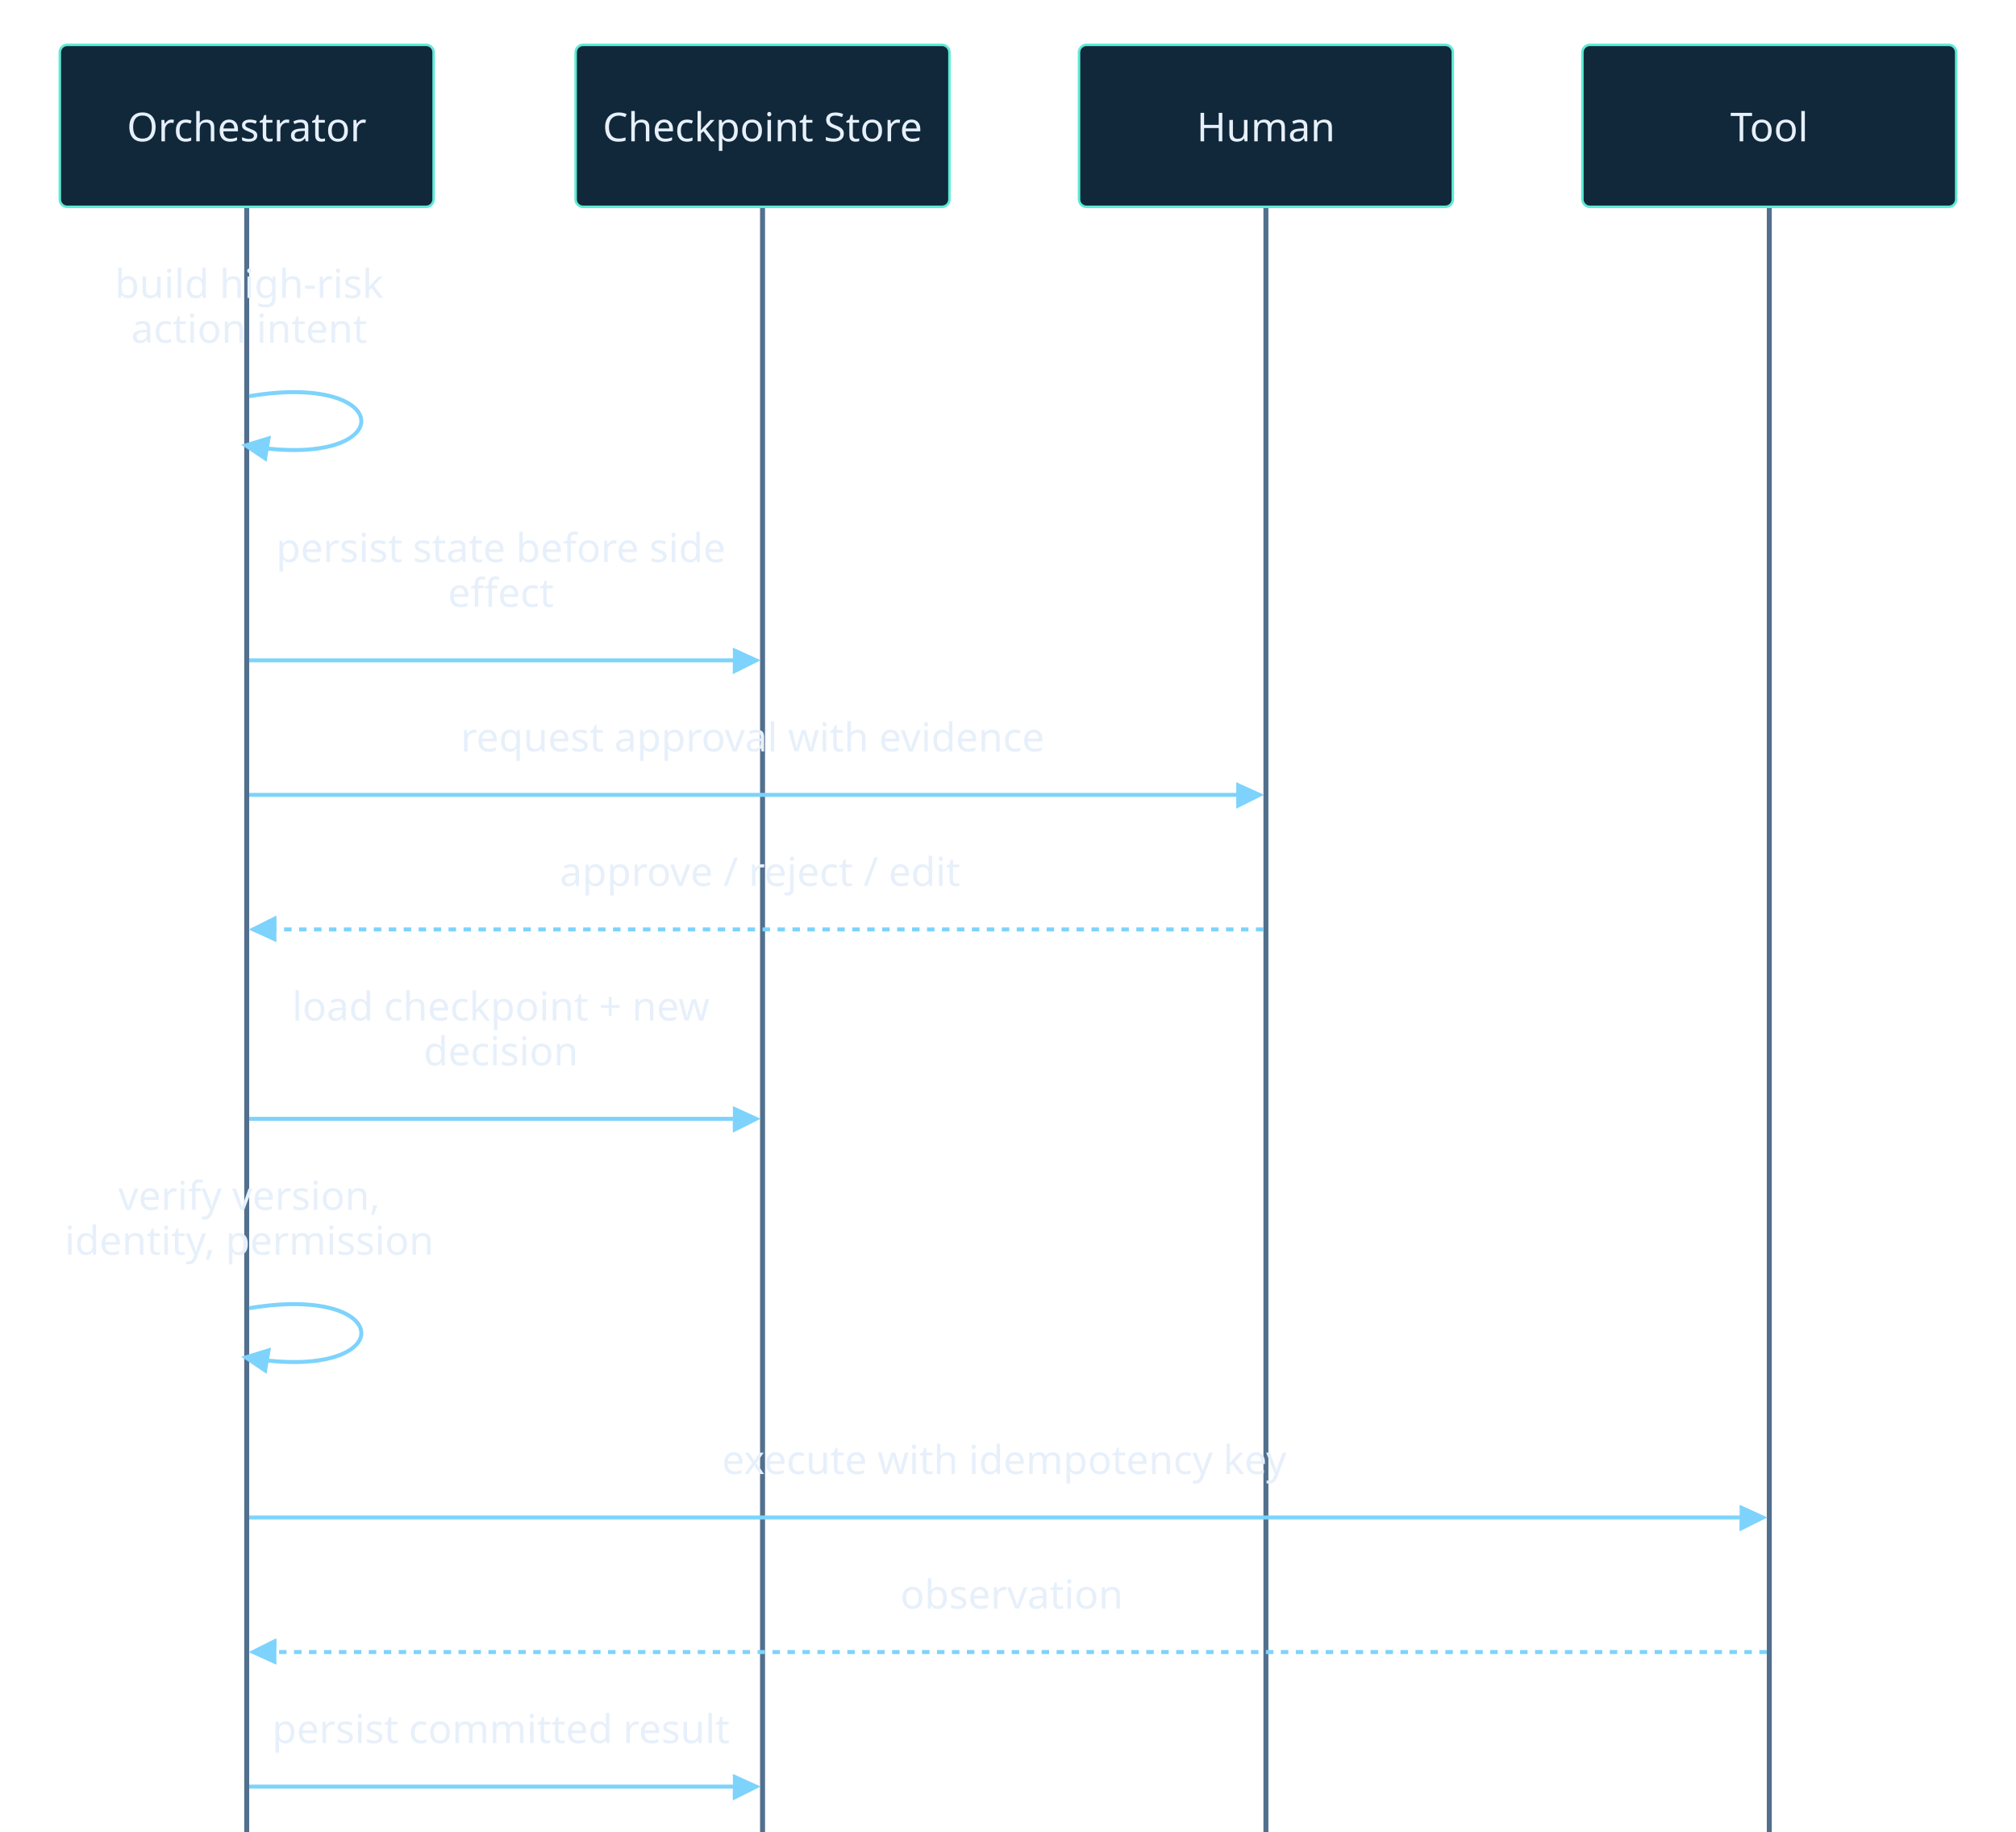
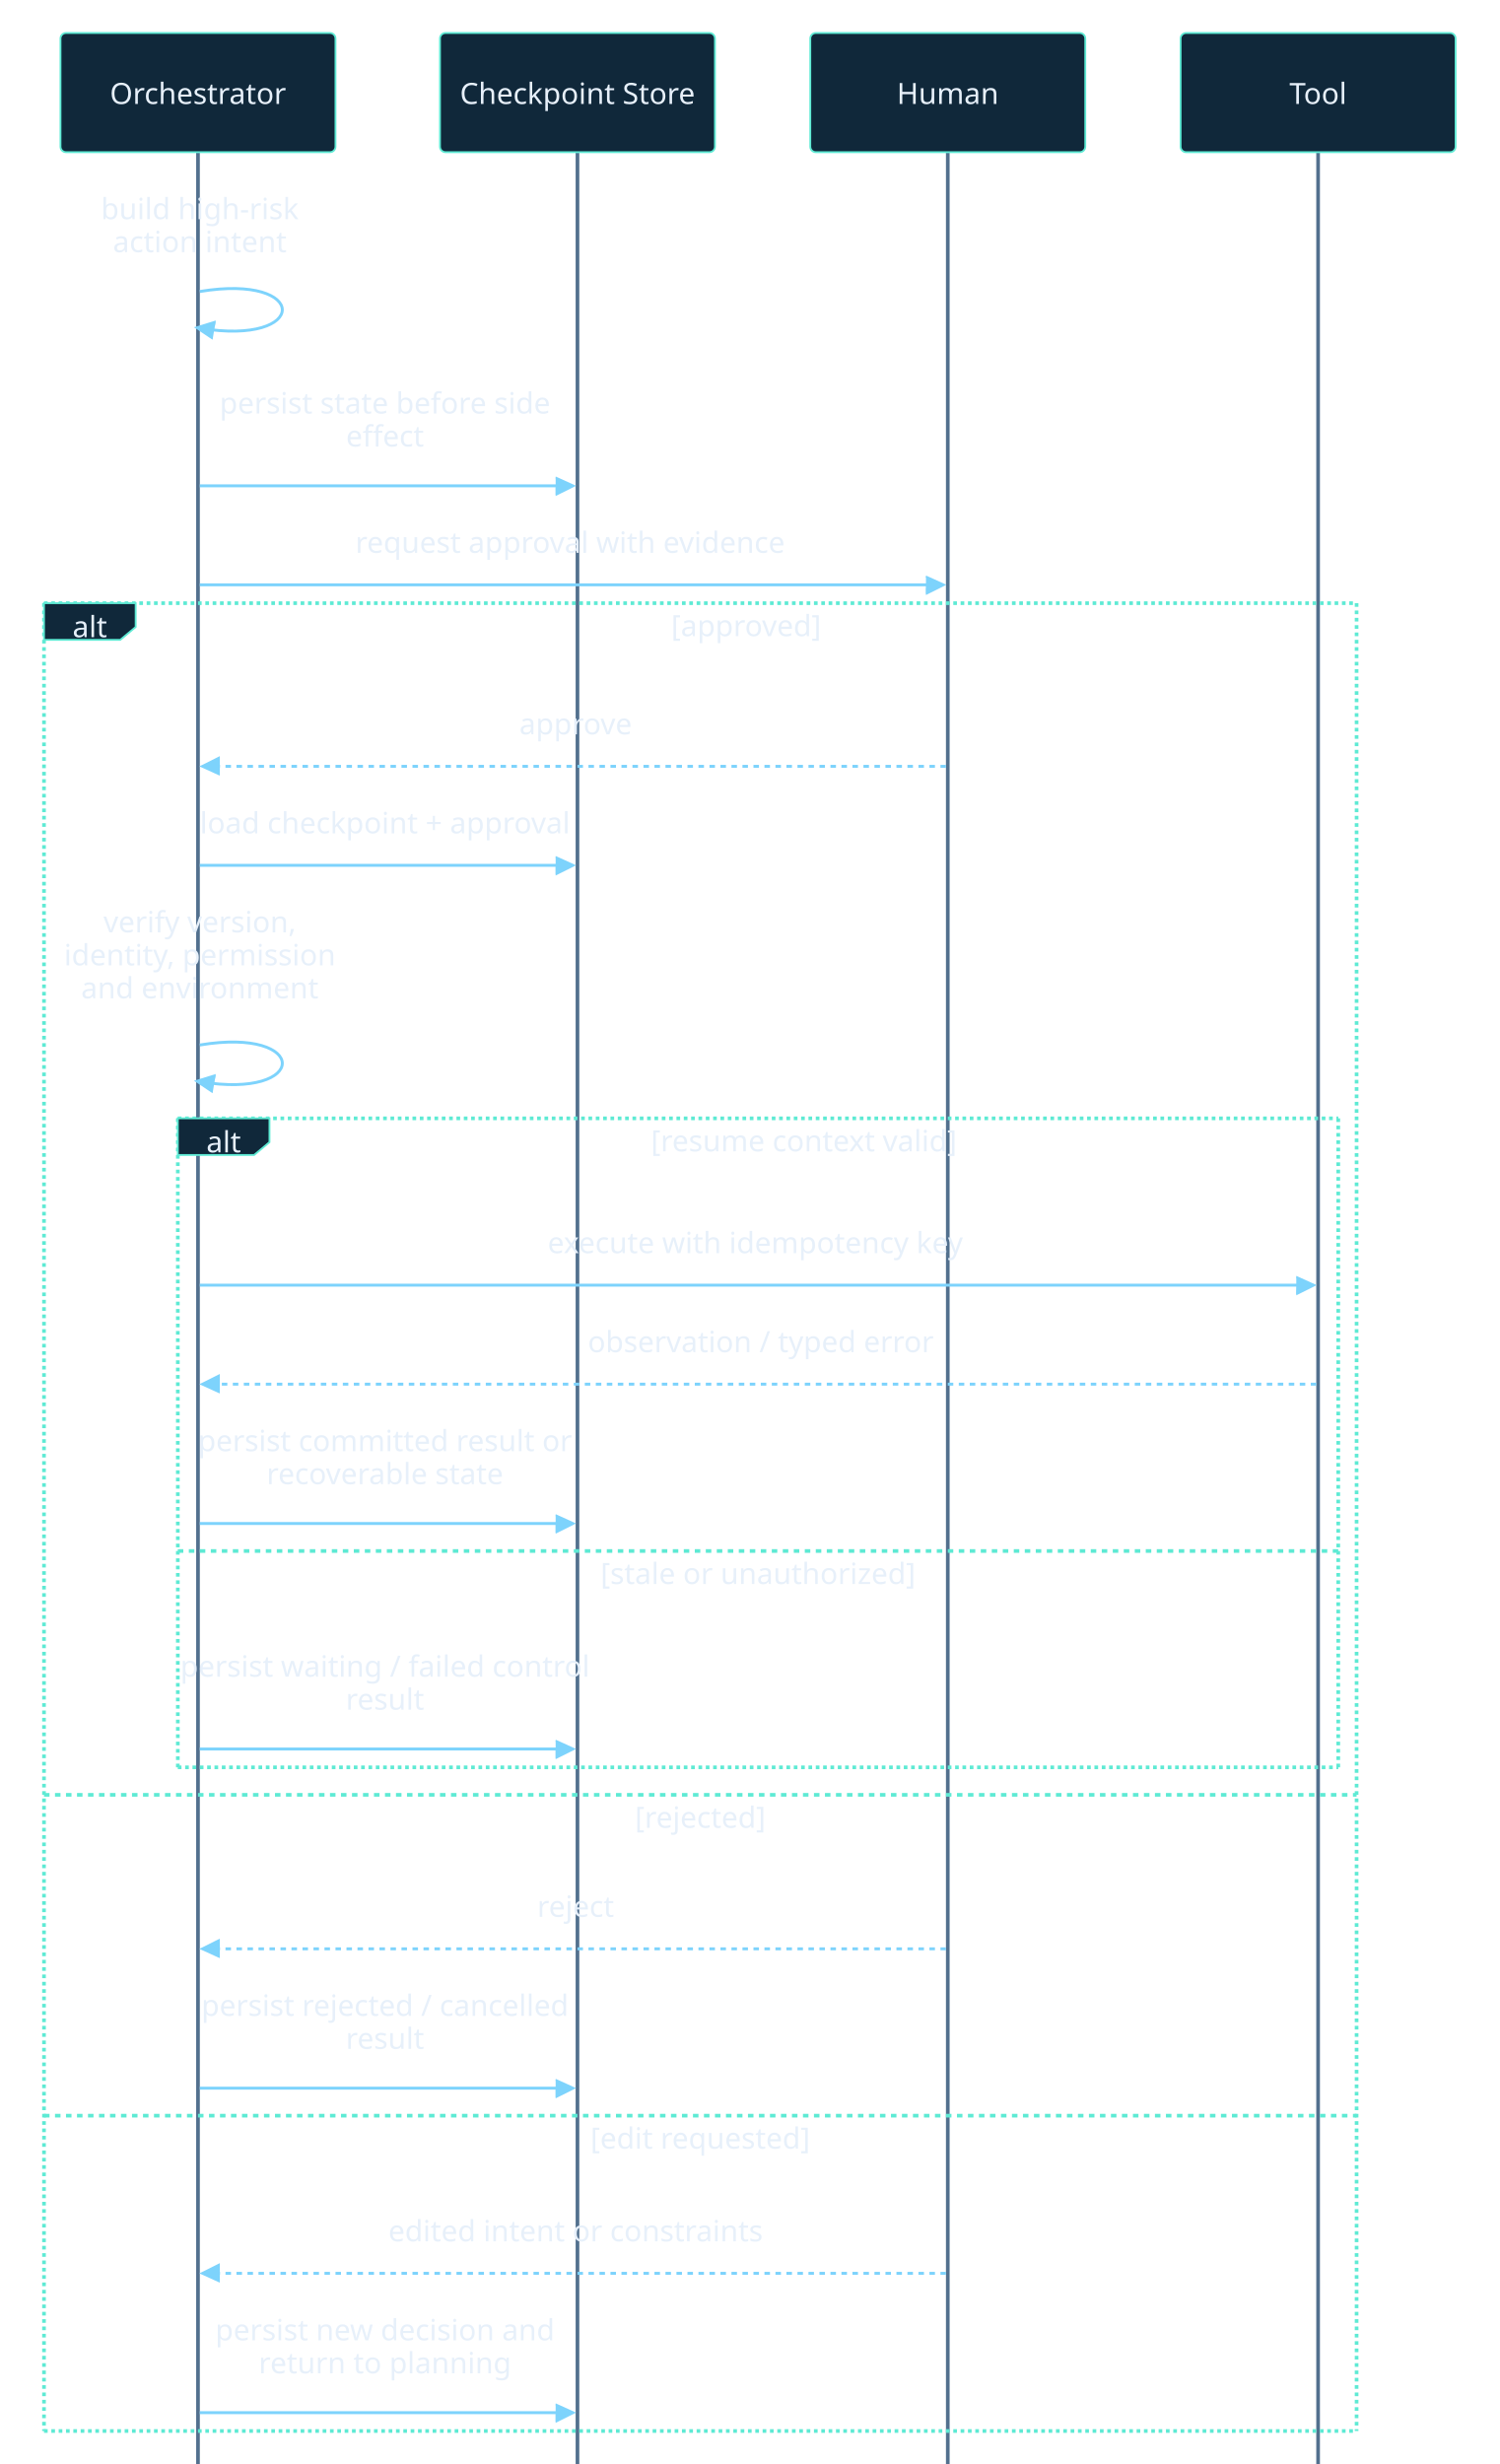
- <svg xmlns="http://www.w3.org/2000/svg" id="my-svg" width="809" height="735" viewBox="-24 -18 809 735" role="graphics-document document" aria-roledescription="sequence" style="background-color: transparent;">
+ <svg xmlns="http://www.w3.org/2000/svg" id="my-svg" width="818" height="1344" viewBox="-33 -18 818 1344" role="graphics-document document" aria-roledescription="sequence" style="background-color: transparent;">
  <g>
    <line id="actor3" x1="686" y1="65" x2="686" y2="2000" class="actor-line 200" stroke-width="0.5px" stroke="#999" name="T" data-et="life-line" data-id="T" />
    <g id="root-3" data-et="participant" data-type="participant" data-id="T">
      <rect x="611" y="0" fill="#eaeaea" stroke="#666" width="150" height="65" name="T" rx="3" ry="3" class="actor actor-top" />
      <text x="686" y="32.5" dominant-baseline="central" alignment-baseline="central" class="actor actor-box" style="text-anchor: middle; font-size: 16px; font-weight: 400; font-family: &quot;IBM Plex Sans&quot;, system-ui, sans-serif;">
        <tspan x="686" dy="0">Tool</tspan>
      </text>
    </g>
  </g>
  <g>
    <line id="actor2" x1="484" y1="65" x2="484" y2="2000" class="actor-line 200" stroke-width="0.5px" stroke="#999" name="H" data-et="life-line" data-id="H" />
    <g id="root-2" data-et="participant" data-type="participant" data-id="H">
      <rect x="409" y="0" fill="#eaeaea" stroke="#666" width="150" height="65" name="H" rx="3" ry="3" class="actor actor-top" />
      <text x="484" y="32.5" dominant-baseline="central" alignment-baseline="central" class="actor actor-box" style="text-anchor: middle; font-size: 16px; font-weight: 400; font-family: &quot;IBM Plex Sans&quot;, system-ui, sans-serif;">
        <tspan x="484" dy="0">Human</tspan>
      </text>
    </g>
  </g>
  <g>
    <line id="actor1" x1="282" y1="65" x2="282" y2="2000" class="actor-line 200" stroke-width="0.5px" stroke="#999" name="C" data-et="life-line" data-id="C" />
    <g id="root-1" data-et="participant" data-type="participant" data-id="C">
      <rect x="207" y="0" fill="#eaeaea" stroke="#666" width="150" height="65" name="C" rx="3" ry="3" class="actor actor-top" />
      <text x="282" y="32.5" dominant-baseline="central" alignment-baseline="central" class="actor actor-box" style="text-anchor: middle; font-size: 16px; font-weight: 400; font-family: &quot;IBM Plex Sans&quot;, system-ui, sans-serif;">
        <tspan x="282" dy="0">Checkpoint Store</tspan>
      </text>
    </g>
  </g>
  <g>
    <line id="actor0" x1="75" y1="65" x2="75" y2="2000" class="actor-line 200" stroke-width="0.5px" stroke="#999" name="O" data-et="life-line" data-id="O" />
    <g id="root-0" data-et="participant" data-type="participant" data-id="O">
      <rect x="0" y="0" fill="#eaeaea" stroke="#666" width="150" height="65" name="O" rx="3" ry="3" class="actor actor-top" />
      <text x="75" y="32.5" dominant-baseline="central" alignment-baseline="central" class="actor actor-box" style="text-anchor: middle; font-size: 16px; font-weight: 400; font-family: &quot;IBM Plex Sans&quot;, system-ui, sans-serif;">
        <tspan x="75" dy="0">Orchestrator</tspan>
      </text>
    </g>
  </g>
  <style>#my-svg{font-family:IBM Plex Sans,system-ui,sans-serif;font-size:16px;fill:#e7f0fa;}@keyframes edge-animation-frame{from{stroke-dashoffset:0;}}@keyframes dash{to{stroke-dashoffset:0;}}#my-svg .edge-animation-slow{stroke-dasharray:9,5!important;stroke-dashoffset:900;animation:dash 50s linear infinite;stroke-linecap:round;}#my-svg .edge-animation-fast{stroke-dasharray:9,5!important;stroke-dashoffset:900;animation:dash 20s linear infinite;stroke-linecap:round;}#my-svg .error-icon{fill:#0d2031;}#my-svg .error-text{fill:#e7f0fa;stroke:#e7f0fa;}#my-svg .edge-thickness-normal{stroke-width:1px;}#my-svg .edge-thickness-thick{stroke-width:3.5px;}#my-svg .edge-pattern-solid{stroke-dasharray:0;}#my-svg .edge-thickness-invisible{stroke-width:0;fill:none;}#my-svg .edge-pattern-dashed{stroke-dasharray:3;}#my-svg .edge-pattern-dotted{stroke-dasharray:2;}#my-svg .marker{fill:#7dd3fc;stroke:#7dd3fc;}#my-svg .marker.cross{stroke:#7dd3fc;}#my-svg svg{font-family:IBM Plex Sans,system-ui,sans-serif;font-size:16px;}#my-svg p{margin:0;}#my-svg .actor{stroke:#5eead4;fill:#10283a;stroke-width:1;}#my-svg rect.actor.outer-path[data-look="neo"]{filter:drop-shadow( 1px 2px 2px rgba(185,185,185,1));}#my-svg rect.note[data-look="neo"]{stroke:#fbbf24;fill:#3a3218;filter:drop-shadow( 1px 2px 2px rgba(185,185,185,1));}#my-svg text.actor&gt;tspan{fill:#e7f0fa;stroke:none;}#my-svg .actor-line{stroke:#52708e;}#my-svg .innerArc{stroke-width:1.5;stroke-dasharray:none;}#my-svg .messageLine0{stroke-width:1.5;stroke-dasharray:none;stroke:#7dd3fc;}#my-svg .messageLine1{stroke-width:1.5;stroke-dasharray:2,2;stroke:#7dd3fc;}#my-svg [id$="-arrowhead"] path{fill:#7dd3fc;stroke:#7dd3fc;}#my-svg .sequenceNumber{fill:#822c03;}#my-svg [id$="-sequencenumber"]{fill:#7dd3fc;}#my-svg [id$="-crosshead"] path{fill:#7dd3fc;stroke:#7dd3fc;}#my-svg .messageText{fill:#e7f0fa;stroke:none;}#my-svg .labelBox{stroke:#5eead4;fill:#10283a;filter:none;}#my-svg .labelText,#my-svg .labelText&gt;tspan{fill:#e7f0fa;stroke:none;}#my-svg .loopText,#my-svg .loopText&gt;tspan{fill:#e7f0fa;stroke:none;}#my-svg .sectionTitle,#my-svg .sectionTitle&gt;tspan{fill:#e7f0fa;stroke:none;}#my-svg .loopLine{stroke-width:2px;stroke-dasharray:2,2;stroke:#5eead4;fill:#5eead4;}#my-svg .note{stroke:#fbbf24;fill:#3a3218;}#my-svg .noteText,#my-svg .noteText&gt;tspan{fill:#fff4ce;stroke:none;font-weight:normal;}#my-svg .activation0{fill:#142f45;stroke:hsl(206.939, 55.056%, 7.451%);}#my-svg .activation1{fill:#142f45;stroke:hsl(206.939, 55.056%, 7.451%);}#my-svg .activation2{fill:#142f45;stroke:hsl(206.939, 55.056%, 7.451%);}#my-svg .actorPopupMenu{position:absolute;}#my-svg .actorPopupMenuPanel{position:absolute;fill:#10283a;box-shadow:0px 8px 16px 0px rgba(0,0,0,0.2);filter:drop-shadow(3px 5px 2px rgb(0 0 0 / 0.4));}#my-svg .actor-man circle,#my-svg line{fill:#10283a;stroke-width:2px;}#my-svg g rect.rect{filter:drop-shadow( 1px 2px 2px rgba(185,185,185,1));stroke:#5eead4;}#my-svg .node .neo-node{stroke:#5eead4;}#my-svg [data-look="neo"].node rect,#my-svg [data-look="neo"].cluster rect,#my-svg [data-look="neo"].node polygon{stroke:url(#my-svg-gradient);filter:drop-shadow( 1px 2px 2px rgba(185,185,185,1));}#my-svg [data-look="neo"].swimlane.cluster rect{filter:none;}#my-svg [data-look="neo"].node path{stroke:url(#my-svg-gradient);stroke-width:1px;}#my-svg [data-look="neo"].node .outer-path{filter:drop-shadow( 1px 2px 2px rgba(185,185,185,1));}#my-svg [data-look="neo"].node .neo-line path{stroke:#5eead4;filter:none;}#my-svg [data-look="neo"].node circle{stroke:url(#my-svg-gradient);filter:drop-shadow( 1px 2px 2px rgba(185,185,185,1));}#my-svg [data-look="neo"].node circle .state-start{fill:#000000;}#my-svg [data-look="neo"].icon-shape .icon{fill:url(#my-svg-gradient);filter:drop-shadow( 1px 2px 2px rgba(185,185,185,1));}#my-svg [data-look="neo"].icon-shape .icon-neo path{stroke:url(#my-svg-gradient);filter:drop-shadow( 1px 2px 2px rgba(185,185,185,1));}#my-svg :root{--mermaid-font-family:IBM Plex Sans,system-ui,sans-serif;}</style>
  <g />
  <defs>
    <symbol id="my-svg-computer" width="24" height="24">
      <path transform="scale(.5)" d="M2 2v13h20v-13h-20zm18 11h-16v-9h16v9zm-10.228 6l.466-1h3.524l.467 1h-4.457zm14.228 3h-24l2-6h2.104l-1.33 4h18.45l-1.297-4h2.073l2 6zm-5-10h-14v-7h14v7z" />
    </symbol>
  </defs>
  <defs>
    <symbol id="my-svg-database" fill-rule="evenodd" clip-rule="evenodd">
      <path transform="scale(.5)" d="M12.258.001l.256.004.255.005.253.008.251.01.249.012.247.015.246.016.242.019.241.02.239.023.236.024.233.027.231.028.229.031.225.032.223.034.22.036.217.038.214.04.211.041.208.043.205.045.201.046.198.048.194.05.191.051.187.053.183.054.18.056.175.057.172.059.168.06.163.061.16.063.155.064.15.066.074.033.073.033.071.034.07.034.069.035.068.035.067.035.066.035.064.036.064.036.062.036.06.036.06.037.058.037.058.037.055.038.055.038.053.038.052.038.051.039.05.039.048.039.047.039.045.04.044.04.043.04.041.04.04.041.039.041.037.041.036.041.034.041.033.042.032.042.03.042.029.042.027.042.026.043.024.043.023.043.021.043.02.043.018.044.017.043.015.044.013.044.012.044.011.045.009.044.007.045.006.045.004.045.002.045.001.045v17l-.001.045-.002.045-.004.045-.006.045-.007.045-.009.044-.011.045-.012.044-.013.044-.015.044-.017.043-.018.044-.02.043-.021.043-.023.043-.024.043-.026.043-.027.042-.029.042-.03.042-.032.042-.033.042-.034.041-.036.041-.037.041-.039.041-.04.041-.041.04-.043.04-.044.04-.045.04-.047.039-.048.039-.05.039-.051.039-.052.038-.053.038-.055.038-.055.038-.058.037-.058.037-.06.037-.06.036-.062.036-.064.036-.064.036-.066.035-.067.035-.068.035-.069.035-.07.034-.071.034-.073.033-.074.033-.15.066-.155.064-.16.063-.163.061-.168.06-.172.059-.175.057-.18.056-.183.054-.187.053-.191.051-.194.05-.198.048-.201.046-.205.045-.208.043-.211.041-.214.04-.217.038-.22.036-.223.034-.225.032-.229.031-.231.028-.233.027-.236.024-.239.023-.241.02-.242.019-.246.016-.247.015-.249.012-.251.01-.253.008-.255.005-.256.004-.258.001-.258-.001-.256-.004-.255-.005-.253-.008-.251-.01-.249-.012-.247-.015-.245-.016-.243-.019-.241-.02-.238-.023-.236-.024-.234-.027-.231-.028-.228-.031-.226-.032-.223-.034-.22-.036-.217-.038-.214-.04-.211-.041-.208-.043-.204-.045-.201-.046-.198-.048-.195-.05-.19-.051-.187-.053-.184-.054-.179-.056-.176-.057-.172-.059-.167-.06-.164-.061-.159-.063-.155-.064-.151-.066-.074-.033-.072-.033-.072-.034-.07-.034-.069-.035-.068-.035-.067-.035-.066-.035-.064-.036-.063-.036-.062-.036-.061-.036-.06-.037-.058-.037-.057-.037-.056-.038-.055-.038-.053-.038-.052-.038-.051-.039-.049-.039-.049-.039-.046-.039-.046-.04-.044-.04-.043-.04-.041-.04-.04-.041-.039-.041-.037-.041-.036-.041-.034-.041-.033-.042-.032-.042-.03-.042-.029-.042-.027-.042-.026-.043-.024-.043-.023-.043-.021-.043-.02-.043-.018-.044-.017-.043-.015-.044-.013-.044-.012-.044-.011-.045-.009-.044-.007-.045-.006-.045-.004-.045-.002-.045-.001-.045v-17l.001-.045.002-.045.004-.045.006-.045.007-.045.009-.044.011-.045.012-.044.013-.044.015-.044.017-.043.018-.044.02-.043.021-.043.023-.043.024-.043.026-.043.027-.042.029-.042.03-.042.032-.042.033-.042.034-.041.036-.041.037-.041.039-.041.04-.041.041-.04.043-.04.044-.04.046-.04.046-.039.049-.039.049-.039.051-.039.052-.038.053-.038.055-.038.056-.038.057-.037.058-.037.06-.037.061-.036.062-.036.063-.036.064-.036.066-.035.067-.035.068-.035.069-.035.07-.034.072-.034.072-.033.074-.033.151-.066.155-.064.159-.063.164-.061.167-.06.172-.059.176-.057.179-.056.184-.054.187-.053.19-.051.195-.05.198-.048.201-.046.204-.045.208-.043.211-.041.214-.04.217-.038.22-.036.223-.034.226-.032.228-.031.231-.028.234-.027.236-.024.238-.023.241-.02.243-.019.245-.016.247-.015.249-.012.251-.01.253-.008.255-.005.256-.004.258-.001.258.001zm-9.258 20.499v.01l.001.021.003.021.004.022.005.021.006.022.007.022.009.023.01.022.011.023.012.023.013.023.015.023.016.024.017.023.018.024.019.024.021.024.022.025.023.024.024.025.052.049.056.05.061.051.066.051.07.051.075.051.079.052.084.052.088.052.092.052.097.052.102.051.105.052.11.052.114.051.119.051.123.051.127.05.131.05.135.05.139.048.144.049.147.047.152.047.155.047.16.045.163.045.167.043.171.043.176.041.178.041.183.039.187.039.19.037.194.035.197.035.202.033.204.031.209.03.212.029.216.027.219.025.222.024.226.021.23.02.233.018.236.016.24.015.243.012.246.01.249.008.253.005.256.004.259.001.26-.001.257-.004.254-.005.25-.008.247-.011.244-.012.241-.014.237-.016.233-.018.231-.021.226-.021.224-.024.22-.026.216-.027.212-.028.21-.031.205-.031.202-.034.198-.034.194-.036.191-.037.187-.039.183-.04.179-.04.175-.042.172-.043.168-.044.163-.045.16-.046.155-.046.152-.047.148-.048.143-.049.139-.049.136-.05.131-.05.126-.05.123-.051.118-.052.114-.051.11-.052.106-.052.101-.052.096-.052.092-.052.088-.053.083-.051.079-.052.074-.052.07-.051.065-.051.06-.051.056-.05.051-.05.023-.024.023-.025.021-.024.02-.024.019-.024.018-.024.017-.024.015-.023.014-.024.013-.023.012-.023.01-.023.01-.022.008-.022.006-.022.006-.022.004-.022.004-.021.001-.021.001-.021v-4.127l-.077.055-.08.053-.083.054-.085.053-.087.052-.09.052-.093.051-.095.05-.097.05-.1.049-.102.049-.105.048-.106.047-.109.047-.111.046-.114.045-.115.045-.118.044-.12.043-.122.042-.124.042-.126.041-.128.04-.13.04-.132.038-.134.038-.135.037-.138.037-.139.035-.142.035-.143.034-.144.033-.147.032-.148.031-.15.03-.151.03-.153.029-.154.027-.156.027-.158.026-.159.025-.161.024-.162.023-.163.022-.165.021-.166.02-.167.019-.169.018-.169.017-.171.016-.173.015-.173.014-.175.013-.175.012-.177.011-.178.01-.179.008-.179.008-.181.006-.182.005-.182.004-.184.003-.184.002h-.37l-.184-.002-.184-.003-.182-.004-.182-.005-.181-.006-.179-.008-.179-.008-.178-.01-.176-.011-.176-.012-.175-.013-.173-.014-.172-.015-.171-.016-.17-.017-.169-.018-.167-.019-.166-.02-.165-.021-.163-.022-.162-.023-.161-.024-.159-.025-.157-.026-.156-.027-.155-.027-.153-.029-.151-.03-.15-.03-.148-.031-.146-.032-.145-.033-.143-.034-.141-.035-.14-.035-.137-.037-.136-.037-.134-.038-.132-.038-.13-.04-.128-.04-.126-.041-.124-.042-.122-.042-.12-.044-.117-.043-.116-.045-.113-.045-.112-.046-.109-.047-.106-.047-.105-.048-.102-.049-.1-.049-.097-.05-.095-.05-.093-.052-.09-.051-.087-.052-.085-.053-.083-.054-.08-.054-.077-.054v4.127zm0-5.654v.011l.001.021.003.021.004.021.005.022.006.022.007.022.009.022.01.022.011.023.012.023.013.023.015.024.016.023.017.024.018.024.019.024.021.024.022.024.023.025.024.024.052.05.056.05.061.05.066.051.07.051.075.052.079.051.084.052.088.052.092.052.097.052.102.052.105.052.11.051.114.051.119.052.123.05.127.051.131.05.135.049.139.049.144.048.147.048.152.047.155.046.16.045.163.045.167.044.171.042.176.042.178.04.183.04.187.038.19.037.194.036.197.034.202.033.204.032.209.03.212.028.216.027.219.025.222.024.226.022.23.02.233.018.236.016.24.014.243.012.246.01.249.008.253.006.256.003.259.001.26-.001.257-.003.254-.006.25-.008.247-.01.244-.012.241-.015.237-.016.233-.018.231-.02.226-.022.224-.024.22-.025.216-.027.212-.029.21-.03.205-.032.202-.033.198-.035.194-.036.191-.037.187-.039.183-.039.179-.041.175-.042.172-.043.168-.044.163-.045.16-.045.155-.047.152-.047.148-.048.143-.048.139-.05.136-.049.131-.05.126-.051.123-.051.118-.051.114-.052.11-.052.106-.052.101-.052.096-.052.092-.052.088-.052.083-.052.079-.052.074-.051.07-.052.065-.051.06-.05.056-.051.051-.049.023-.025.023-.024.021-.025.02-.024.019-.024.018-.024.017-.024.015-.023.014-.023.013-.024.012-.022.01-.023.01-.023.008-.022.006-.022.006-.022.004-.021.004-.022.001-.021.001-.021v-4.139l-.077.054-.08.054-.083.054-.085.052-.087.053-.09.051-.093.051-.095.051-.097.05-.1.049-.102.049-.105.048-.106.047-.109.047-.111.046-.114.045-.115.044-.118.044-.12.044-.122.042-.124.042-.126.041-.128.04-.13.039-.132.039-.134.038-.135.037-.138.036-.139.036-.142.035-.143.033-.144.033-.147.033-.148.031-.15.03-.151.03-.153.028-.154.028-.156.027-.158.026-.159.025-.161.024-.162.023-.163.022-.165.021-.166.02-.167.019-.169.018-.169.017-.171.016-.173.015-.173.014-.175.013-.175.012-.177.011-.178.009-.179.009-.179.007-.181.007-.182.005-.182.004-.184.003-.184.002h-.37l-.184-.002-.184-.003-.182-.004-.182-.005-.181-.007-.179-.007-.179-.009-.178-.009-.176-.011-.176-.012-.175-.013-.173-.014-.172-.015-.171-.016-.17-.017-.169-.018-.167-.019-.166-.02-.165-.021-.163-.022-.162-.023-.161-.024-.159-.025-.157-.026-.156-.027-.155-.028-.153-.028-.151-.03-.15-.03-.148-.031-.146-.033-.145-.033-.143-.033-.141-.035-.14-.036-.137-.036-.136-.037-.134-.038-.132-.039-.13-.039-.128-.04-.126-.041-.124-.042-.122-.043-.12-.043-.117-.044-.116-.044-.113-.046-.112-.046-.109-.046-.106-.047-.105-.048-.102-.049-.1-.049-.097-.05-.095-.051-.093-.051-.09-.051-.087-.053-.085-.052-.083-.054-.08-.054-.077-.054v4.139zm0-5.666v.011l.001.02.003.022.004.021.005.022.006.021.007.022.009.023.01.022.011.023.012.023.013.023.015.023.016.024.017.024.018.023.019.024.021.025.022.024.023.024.024.025.052.05.056.05.061.05.066.051.07.051.075.052.079.051.084.052.088.052.092.052.097.052.102.052.105.051.11.052.114.051.119.051.123.051.127.05.131.05.135.05.139.049.144.048.147.048.152.047.155.046.16.045.163.045.167.043.171.043.176.042.178.04.183.04.187.038.19.037.194.036.197.034.202.033.204.032.209.03.212.028.216.027.219.025.222.024.226.021.23.02.233.018.236.017.24.014.243.012.246.01.249.008.253.006.256.003.259.001.26-.001.257-.003.254-.006.25-.008.247-.01.244-.013.241-.014.237-.016.233-.018.231-.02.226-.022.224-.024.22-.025.216-.027.212-.029.21-.03.205-.032.202-.033.198-.035.194-.036.191-.037.187-.039.183-.039.179-.041.175-.042.172-.043.168-.044.163-.045.16-.045.155-.047.152-.047.148-.048.143-.049.139-.049.136-.049.131-.051.126-.05.123-.051.118-.052.114-.051.11-.052.106-.052.101-.052.096-.052.092-.052.088-.052.083-.052.079-.052.074-.052.07-.051.065-.051.06-.051.056-.05.051-.049.023-.025.023-.025.021-.024.02-.024.019-.024.018-.024.017-.024.015-.023.014-.024.013-.023.012-.023.01-.022.01-.023.008-.022.006-.022.006-.022.004-.022.004-.021.001-.021.001-.021v-4.153l-.077.054-.08.054-.083.053-.085.053-.087.053-.09.051-.093.051-.095.051-.097.05-.1.049-.102.048-.105.048-.106.048-.109.046-.111.046-.114.046-.115.044-.118.044-.12.043-.122.043-.124.042-.126.041-.128.04-.13.039-.132.039-.134.038-.135.037-.138.036-.139.036-.142.034-.143.034-.144.033-.147.032-.148.032-.15.03-.151.03-.153.028-.154.028-.156.027-.158.026-.159.024-.161.024-.162.023-.163.023-.165.021-.166.02-.167.019-.169.018-.169.017-.171.016-.173.015-.173.014-.175.013-.175.012-.177.01-.178.01-.179.009-.179.007-.181.006-.182.006-.182.004-.184.003-.184.001-.185.001-.185-.001-.184-.001-.184-.003-.182-.004-.182-.006-.181-.006-.179-.007-.179-.009-.178-.01-.176-.01-.176-.012-.175-.013-.173-.014-.172-.015-.171-.016-.17-.017-.169-.018-.167-.019-.166-.02-.165-.021-.163-.023-.162-.023-.161-.024-.159-.024-.157-.026-.156-.027-.155-.028-.153-.028-.151-.03-.15-.03-.148-.032-.146-.032-.145-.033-.143-.034-.141-.034-.14-.036-.137-.036-.136-.037-.134-.038-.132-.039-.13-.039-.128-.041-.126-.041-.124-.041-.122-.043-.12-.043-.117-.044-.116-.044-.113-.046-.112-.046-.109-.046-.106-.048-.105-.048-.102-.048-.1-.05-.097-.049-.095-.051-.093-.051-.09-.052-.087-.052-.085-.053-.083-.053-.08-.054-.077-.054v4.153zm8.74-8.179l-.257.004-.254.005-.25.008-.247.011-.244.012-.241.014-.237.016-.233.018-.231.021-.226.022-.224.023-.22.026-.216.027-.212.028-.21.031-.205.032-.202.033-.198.034-.194.036-.191.038-.187.038-.183.04-.179.041-.175.042-.172.043-.168.043-.163.045-.16.046-.155.046-.152.048-.148.048-.143.048-.139.049-.136.05-.131.05-.126.051-.123.051-.118.051-.114.052-.11.052-.106.052-.101.052-.096.052-.092.052-.088.052-.083.052-.079.052-.074.051-.07.052-.065.051-.06.05-.056.05-.051.05-.023.025-.023.024-.021.024-.02.025-.019.024-.018.024-.017.023-.015.024-.014.023-.013.023-.012.023-.01.023-.01.022-.008.022-.006.023-.006.021-.004.022-.004.021-.001.021-.001.021.001.021.001.021.004.021.004.022.006.021.006.023.008.022.01.022.01.023.012.023.013.023.014.023.015.024.017.023.018.024.019.024.02.025.021.024.023.024.023.025.051.05.056.05.06.05.065.051.07.052.074.051.079.052.083.052.088.052.092.052.096.052.101.052.106.052.11.052.114.052.118.051.123.051.126.051.131.05.136.05.139.049.143.048.148.048.152.048.155.046.16.046.163.045.168.043.172.043.175.042.179.041.183.04.187.038.191.038.194.036.198.034.202.033.205.032.21.031.212.028.216.027.22.026.224.023.226.022.231.021.233.018.237.016.241.014.244.012.247.011.25.008.254.005.257.004.26.001.26-.001.257-.004.254-.005.25-.008.247-.011.244-.012.241-.014.237-.016.233-.018.231-.021.226-.022.224-.023.22-.026.216-.027.212-.028.21-.031.205-.032.202-.033.198-.034.194-.036.191-.038.187-.038.183-.04.179-.041.175-.042.172-.043.168-.043.163-.045.16-.046.155-.046.152-.048.148-.048.143-.048.139-.049.136-.05.131-.05.126-.051.123-.051.118-.051.114-.052.11-.052.106-.052.101-.052.096-.052.092-.052.088-.052.083-.052.079-.052.074-.051.07-.052.065-.051.06-.05.056-.05.051-.05.023-.025.023-.024.021-.024.02-.025.019-.024.018-.024.017-.023.015-.024.014-.023.013-.023.012-.023.01-.023.01-.022.008-.022.006-.023.006-.021.004-.022.004-.021.001-.021.001-.021-.001-.021-.001-.021-.004-.021-.004-.022-.006-.021-.006-.023-.008-.022-.01-.022-.01-.023-.012-.023-.013-.023-.014-.023-.015-.024-.017-.023-.018-.024-.019-.024-.02-.025-.021-.024-.023-.024-.023-.025-.051-.05-.056-.05-.06-.05-.065-.051-.07-.052-.074-.051-.079-.052-.083-.052-.088-.052-.092-.052-.096-.052-.101-.052-.106-.052-.11-.052-.114-.052-.118-.051-.123-.051-.126-.051-.131-.05-.136-.05-.139-.049-.143-.048-.148-.048-.152-.048-.155-.046-.16-.046-.163-.045-.168-.043-.172-.043-.175-.042-.179-.041-.183-.04-.187-.038-.191-.038-.194-.036-.198-.034-.202-.033-.205-.032-.21-.031-.212-.028-.216-.027-.22-.026-.224-.023-.226-.022-.231-.021-.233-.018-.237-.016-.241-.014-.244-.012-.247-.011-.25-.008-.254-.005-.257-.004-.26-.001-.26.001z" />
    </symbol>
  </defs>
  <defs>
    <symbol id="my-svg-clock" width="24" height="24">
      <path transform="scale(.5)" d="M12 2c5.514 0 10 4.486 10 10s-4.486 10-10 10-10-4.486-10-10 4.486-10 10-10zm0-2c-6.627 0-12 5.373-12 12s5.373 12 12 12 12-5.373 12-12-5.373-12-12-12zm5.848 12.459c.202.038.202.333.001.372-1.907.361-6.045 1.111-6.547 1.111-.719 0-1.301-.582-1.301-1.301 0-.512.77-5.447 1.125-7.445.034-.192.312-.181.343.014l.985 6.238 5.394 1.011z" />
    </symbol>
  </defs>
  <defs>
    <marker id="my-svg-arrowhead" refX="7.9" refY="5" markerUnits="userSpaceOnUse" markerWidth="12" markerHeight="12" orient="auto-start-reverse">
      <path d="M -1 0 L 10 5 L 0 10 z" />
    </marker>
  </defs>
  <defs>
    <marker id="my-svg-crosshead" markerWidth="15" markerHeight="8" orient="auto" refX="4" refY="4.5">
      <path fill="none" stroke="#000000" stroke-width="1pt" d="M 1,2 L 6,7 M 6,2 L 1,7" style="stroke-dasharray: 0, 0;" />
    </marker>
  </defs>
  <defs>
    <marker id="my-svg-filled-head" refX="15.5" refY="7" markerWidth="20" markerHeight="28" orient="auto">
      <path d="M 18,7 L9,13 L14,7 L9,1 Z" />
    </marker>
  </defs>
  <defs>
    <marker id="my-svg-sequencenumber" refX="15" refY="15" markerWidth="60" markerHeight="40" orient="auto">
      <circle cx="15" cy="15" r="6" />
    </marker>
  </defs>
  <defs>
    <marker id="my-svg-solidTopArrowHead" refX="7.9" refY="7.25" markerUnits="userSpaceOnUse" markerWidth="12" markerHeight="12" orient="auto-start-reverse">
      <path d="M 0 0 L 10 8 L 0 8 z" />
    </marker>
  </defs>
  <defs>
    <marker id="my-svg-solidBottomArrowHead" refX="7.9" refY="0.75" markerUnits="userSpaceOnUse" markerWidth="12" markerHeight="12" orient="auto-start-reverse">
      <path d="M 0 0 L 10 0 L 0 8 z" />
    </marker>
  </defs>
  <defs>
    <marker id="my-svg-stickTopArrowHead" refX="7.5" refY="7" markerUnits="userSpaceOnUse" markerWidth="12" markerHeight="12" orient="auto-start-reverse">
      <path d="M 0 0 L 7 7" stroke="black" stroke-width="1.5" fill="none" />
    </marker>
  </defs>
  <defs>
    <marker id="my-svg-stickBottomArrowHead" refX="7.5" refY="0" markerUnits="userSpaceOnUse" markerWidth="12" markerHeight="12" orient="auto-start-reverse">
      <path d="M 0 7 L 7 0" stroke="black" stroke-width="1.5" fill="none" />
    </marker>
  </defs>
+   <g data-et="control-structure" data-id="i13">
+     <line x1="64" y1="592" x2="697" y2="592" class="loopLine" />
+     <line x1="697" y1="592" x2="697" y2="946" class="loopLine" />
+     <line x1="64" y1="946" x2="697" y2="946" class="loopLine" />
+     <line x1="64" y1="592" x2="64" y2="946" class="loopLine" />
+     <line x1="64" y1="828" x2="697" y2="828" class="loopLine" style="stroke-dasharray: 3, 3;" />
+     <polygon points="64,592 114,592 114,605 105.6,612 64,612" class="labelBox" />
+     <text x="89" y="605" text-anchor="middle" dominant-baseline="middle" alignment-baseline="middle" class="labelText" style="font-family: &quot;IBM Plex Sans&quot;, system-ui, sans-serif; font-size: 16px; font-weight: 400;">alt</text>
+     <text x="405.5" y="610" text-anchor="middle" class="loopText" style="font-family: &quot;IBM Plex Sans&quot;, system-ui, sans-serif; font-size: 16px; font-weight: 400;">
+       <tspan x="405.5">[resume context valid]</tspan>
+     </text>
+     <text x="380.5" y="846" text-anchor="middle" class="sectionTitle" style="font-family: &quot;IBM Plex Sans&quot;, system-ui, sans-serif; font-size: 16px; font-weight: 400;">[stale or unauthorized]</text>
+   </g>
+   <g data-et="control-structure" data-id="i20">
+     <line x1="-9" y1="311" x2="707" y2="311" class="loopLine" />
+     <line x1="707" y1="311" x2="707" y2="1308" class="loopLine" />
+     <line x1="-9" y1="1308" x2="707" y2="1308" class="loopLine" />
+     <line x1="-9" y1="311" x2="-9" y2="1308" class="loopLine" />
+     <line x1="-9" y1="961" x2="707" y2="961" class="loopLine" style="stroke-dasharray: 3, 3;" />
+     <line x1="-9" y1="1136" x2="707" y2="1136" class="loopLine" style="stroke-dasharray: 3, 3;" />
+     <polygon points="-9,311 41,311 41,324 32.6,331 -9,331" class="labelBox" />
+     <text x="16" y="324" text-anchor="middle" dominant-baseline="middle" alignment-baseline="middle" class="labelText" style="font-family: &quot;IBM Plex Sans&quot;, system-ui, sans-serif; font-size: 16px; font-weight: 400;">alt</text>
+     <text x="374" y="329" text-anchor="middle" class="loopText" style="font-family: &quot;IBM Plex Sans&quot;, system-ui, sans-serif; font-size: 16px; font-weight: 400;">
+       <tspan x="374">[approved]</tspan>
+     </text>
+     <text x="349" y="979" text-anchor="middle" class="sectionTitle" style="font-family: &quot;IBM Plex Sans&quot;, system-ui, sans-serif; font-size: 16px; font-weight: 400;">[rejected]</text>
+     <text x="349" y="1154" text-anchor="middle" class="sectionTitle" style="font-family: &quot;IBM Plex Sans&quot;, system-ui, sans-serif; font-size: 16px; font-weight: 400;">[edit requested]</text>
+   </g>
  <text x="76" y="80" text-anchor="middle" dominant-baseline="middle" alignment-baseline="middle" class="messageText" dy="1em" style="font-family: &quot;IBM Plex Sans&quot;, system-ui, sans-serif; font-size: 16px; font-weight: 400;">build high-risk</text>
  <text x="76" y="98" text-anchor="middle" dominant-baseline="middle" alignment-baseline="middle" class="messageText" dy="1em" style="font-family: &quot;IBM Plex Sans&quot;, system-ui, sans-serif; font-size: 16px; font-weight: 400;">action intent</text>
  <path d="M 76,141 C 136,131 136,171 76,161" class="messageLine0" data-et="message" data-id="i0" data-from="O" data-to="O" stroke-width="2" stroke="none" marker-end="url(#my-svg-arrowhead)" style="fill: none;" />
  <text x="177" y="186" text-anchor="middle" dominant-baseline="middle" alignment-baseline="middle" class="messageText" dy="1em" style="font-family: &quot;IBM Plex Sans&quot;, system-ui, sans-serif; font-size: 16px; font-weight: 400;">persist state before side</text>
  <text x="177" y="204" text-anchor="middle" dominant-baseline="middle" alignment-baseline="middle" class="messageText" dy="1em" style="font-family: &quot;IBM Plex Sans&quot;, system-ui, sans-serif; font-size: 16px; font-weight: 400;">effect</text>
  <line x1="76" y1="247" x2="278" y2="247" class="messageLine0" data-et="message" data-id="i1" data-from="O" data-to="C" stroke-width="2" stroke="none" marker-end="url(#my-svg-arrowhead)" style="fill: none;" />
  <text x="278" y="262" text-anchor="middle" dominant-baseline="middle" alignment-baseline="middle" class="messageText" dy="1em" style="font-family: &quot;IBM Plex Sans&quot;, system-ui, sans-serif; font-size: 16px; font-weight: 400;">request approval with evidence</text>
  <line x1="76" y1="301" x2="480" y2="301" class="messageLine0" data-et="message" data-id="i2" data-from="O" data-to="H" stroke-width="2" stroke="none" marker-end="url(#my-svg-arrowhead)" style="fill: none;" />
-   <text x="281" y="316" text-anchor="middle" dominant-baseline="middle" alignment-baseline="middle" class="messageText" dy="1em" style="font-family: &quot;IBM Plex Sans&quot;, system-ui, sans-serif; font-size: 16px; font-weight: 400;">approve / reject / edit</text>
-   <line x1="483" y1="355" x2="79" y2="355" class="messageLine1" data-et="message" data-id="i3" data-from="H" data-to="O" stroke-width="2" stroke="none" marker-end="url(#my-svg-arrowhead)" style="stroke-dasharray: 3, 3; fill: none;" />
-   <text x="177" y="370" text-anchor="middle" dominant-baseline="middle" alignment-baseline="middle" class="messageText" dy="1em" style="font-family: &quot;IBM Plex Sans&quot;, system-ui, sans-serif; font-size: 16px; font-weight: 400;">load checkpoint + new</text>
-   <text x="177" y="388" text-anchor="middle" dominant-baseline="middle" alignment-baseline="middle" class="messageText" dy="1em" style="font-family: &quot;IBM Plex Sans&quot;, system-ui, sans-serif; font-size: 16px; font-weight: 400;">decision</text>
-   <line x1="76" y1="431" x2="278" y2="431" class="messageLine0" data-et="message" data-id="i4" data-from="O" data-to="C" stroke-width="2" stroke="none" marker-end="url(#my-svg-arrowhead)" style="fill: none;" />
-   <text x="76" y="446" text-anchor="middle" dominant-baseline="middle" alignment-baseline="middle" class="messageText" dy="1em" style="font-family: &quot;IBM Plex Sans&quot;, system-ui, sans-serif; font-size: 16px; font-weight: 400;">verify version,</text>
-   <text x="76" y="464" text-anchor="middle" dominant-baseline="middle" alignment-baseline="middle" class="messageText" dy="1em" style="font-family: &quot;IBM Plex Sans&quot;, system-ui, sans-serif; font-size: 16px; font-weight: 400;">identity, permission</text>
-   <path d="M 76,507 C 136,497 136,537 76,527" class="messageLine0" data-et="message" data-id="i5" data-from="O" data-to="O" stroke-width="2" stroke="none" marker-end="url(#my-svg-arrowhead)" style="fill: none;" />
-   <text x="379" y="552" text-anchor="middle" dominant-baseline="middle" alignment-baseline="middle" class="messageText" dy="1em" style="font-family: &quot;IBM Plex Sans&quot;, system-ui, sans-serif; font-size: 16px; font-weight: 400;">execute with idempotency key</text>
-   <line x1="76" y1="591" x2="682" y2="591" class="messageLine0" data-et="message" data-id="i6" data-from="O" data-to="T" stroke-width="2" stroke="none" marker-end="url(#my-svg-arrowhead)" style="fill: none;" />
-   <text x="382" y="606" text-anchor="middle" dominant-baseline="middle" alignment-baseline="middle" class="messageText" dy="1em" style="font-family: &quot;IBM Plex Sans&quot;, system-ui, sans-serif; font-size: 16px; font-weight: 400;">observation</text>
-   <line x1="685" y1="645" x2="79" y2="645" class="messageLine1" data-et="message" data-id="i7" data-from="T" data-to="O" stroke-width="2" stroke="none" marker-end="url(#my-svg-arrowhead)" style="stroke-dasharray: 3, 3; fill: none;" />
-   <text x="177" y="660" text-anchor="middle" dominant-baseline="middle" alignment-baseline="middle" class="messageText" dy="1em" style="font-family: &quot;IBM Plex Sans&quot;, system-ui, sans-serif; font-size: 16px; font-weight: 400;">persist committed result</text>
-   <line x1="76" y1="699" x2="278" y2="699" class="messageLine0" data-et="message" data-id="i8" data-from="O" data-to="C" stroke-width="2" stroke="none" marker-end="url(#my-svg-arrowhead)" style="fill: none;" />
+   <text x="281" y="361" text-anchor="middle" dominant-baseline="middle" alignment-baseline="middle" class="messageText" dy="1em" style="font-family: &quot;IBM Plex Sans&quot;, system-ui, sans-serif; font-size: 16px; font-weight: 400;">approve</text>
+   <line x1="483" y1="400" x2="79" y2="400" class="messageLine1" data-et="message" data-id="i4" data-from="H" data-to="O" stroke-width="2" stroke="none" marker-end="url(#my-svg-arrowhead)" style="stroke-dasharray: 3, 3; fill: none;" />
+   <text x="177" y="415" text-anchor="middle" dominant-baseline="middle" alignment-baseline="middle" class="messageText" dy="1em" style="font-family: &quot;IBM Plex Sans&quot;, system-ui, sans-serif; font-size: 16px; font-weight: 400;">load checkpoint + approval</text>
+   <line x1="76" y1="454" x2="278" y2="454" class="messageLine0" data-et="message" data-id="i5" data-from="O" data-to="C" stroke-width="2" stroke="none" marker-end="url(#my-svg-arrowhead)" style="fill: none;" />
+   <text x="76" y="469" text-anchor="middle" dominant-baseline="middle" alignment-baseline="middle" class="messageText" dy="1em" style="font-family: &quot;IBM Plex Sans&quot;, system-ui, sans-serif; font-size: 16px; font-weight: 400;">verify version,</text>
+   <text x="76" y="487" text-anchor="middle" dominant-baseline="middle" alignment-baseline="middle" class="messageText" dy="1em" style="font-family: &quot;IBM Plex Sans&quot;, system-ui, sans-serif; font-size: 16px; font-weight: 400;">identity, permission</text>
+   <text x="76" y="505" text-anchor="middle" dominant-baseline="middle" alignment-baseline="middle" class="messageText" dy="1em" style="font-family: &quot;IBM Plex Sans&quot;, system-ui, sans-serif; font-size: 16px; font-weight: 400;">and environment</text>
+   <path d="M 76,552 C 136,542 136,582 76,572" class="messageLine0" data-et="message" data-id="i6" data-from="O" data-to="O" stroke-width="2" stroke="none" marker-end="url(#my-svg-arrowhead)" style="fill: none;" />
+   <text x="379" y="644" text-anchor="middle" dominant-baseline="middle" alignment-baseline="middle" class="messageText" dy="1em" style="font-family: &quot;IBM Plex Sans&quot;, system-ui, sans-serif; font-size: 16px; font-weight: 400;">execute with idempotency key</text>
+   <line x1="76" y1="683" x2="682" y2="683" class="messageLine0" data-et="message" data-id="i8" data-from="O" data-to="T" stroke-width="2" stroke="none" marker-end="url(#my-svg-arrowhead)" style="fill: none;" />
+   <text x="382" y="698" text-anchor="middle" dominant-baseline="middle" alignment-baseline="middle" class="messageText" dy="1em" style="font-family: &quot;IBM Plex Sans&quot;, system-ui, sans-serif; font-size: 16px; font-weight: 400;">observation / typed error</text>
+   <line x1="685" y1="737" x2="79" y2="737" class="messageLine1" data-et="message" data-id="i9" data-from="T" data-to="O" stroke-width="2" stroke="none" marker-end="url(#my-svg-arrowhead)" style="stroke-dasharray: 3, 3; fill: none;" />
+   <text x="177" y="752" text-anchor="middle" dominant-baseline="middle" alignment-baseline="middle" class="messageText" dy="1em" style="font-family: &quot;IBM Plex Sans&quot;, system-ui, sans-serif; font-size: 16px; font-weight: 400;">persist committed result or</text>
+   <text x="177" y="770" text-anchor="middle" dominant-baseline="middle" alignment-baseline="middle" class="messageText" dy="1em" style="font-family: &quot;IBM Plex Sans&quot;, system-ui, sans-serif; font-size: 16px; font-weight: 400;">recoverable state</text>
+   <line x1="76" y1="813" x2="278" y2="813" class="messageLine0" data-et="message" data-id="i10" data-from="O" data-to="C" stroke-width="2" stroke="none" marker-end="url(#my-svg-arrowhead)" style="fill: none;" />
+   <text x="177" y="875" text-anchor="middle" dominant-baseline="middle" alignment-baseline="middle" class="messageText" dy="1em" style="font-family: &quot;IBM Plex Sans&quot;, system-ui, sans-serif; font-size: 16px; font-weight: 400;">persist waiting / failed control</text>
+   <text x="177" y="893" text-anchor="middle" dominant-baseline="middle" alignment-baseline="middle" class="messageText" dy="1em" style="font-family: &quot;IBM Plex Sans&quot;, system-ui, sans-serif; font-size: 16px; font-weight: 400;">result</text>
+   <line x1="76" y1="936" x2="278" y2="936" class="messageLine0" data-et="message" data-id="i12" data-from="O" data-to="C" stroke-width="2" stroke="none" marker-end="url(#my-svg-arrowhead)" style="fill: none;" />
+   <text x="281" y="1006" text-anchor="middle" dominant-baseline="middle" alignment-baseline="middle" class="messageText" dy="1em" style="font-family: &quot;IBM Plex Sans&quot;, system-ui, sans-serif; font-size: 16px; font-weight: 400;">reject</text>
+   <line x1="483" y1="1045" x2="79" y2="1045" class="messageLine1" data-et="message" data-id="i15" data-from="H" data-to="O" stroke-width="2" stroke="none" marker-end="url(#my-svg-arrowhead)" style="stroke-dasharray: 3, 3; fill: none;" />
+   <text x="177" y="1060" text-anchor="middle" dominant-baseline="middle" alignment-baseline="middle" class="messageText" dy="1em" style="font-family: &quot;IBM Plex Sans&quot;, system-ui, sans-serif; font-size: 16px; font-weight: 400;">persist rejected / cancelled</text>
+   <text x="177" y="1078" text-anchor="middle" dominant-baseline="middle" alignment-baseline="middle" class="messageText" dy="1em" style="font-family: &quot;IBM Plex Sans&quot;, system-ui, sans-serif; font-size: 16px; font-weight: 400;">result</text>
+   <line x1="76" y1="1121" x2="278" y2="1121" class="messageLine0" data-et="message" data-id="i16" data-from="O" data-to="C" stroke-width="2" stroke="none" marker-end="url(#my-svg-arrowhead)" style="fill: none;" />
+   <text x="281" y="1183" text-anchor="middle" dominant-baseline="middle" alignment-baseline="middle" class="messageText" dy="1em" style="font-family: &quot;IBM Plex Sans&quot;, system-ui, sans-serif; font-size: 16px; font-weight: 400;">edited intent or constraints</text>
+   <line x1="483" y1="1222" x2="79" y2="1222" class="messageLine1" data-et="message" data-id="i18" data-from="H" data-to="O" stroke-width="2" stroke="none" marker-end="url(#my-svg-arrowhead)" style="stroke-dasharray: 3, 3; fill: none;" />
+   <text x="177" y="1237" text-anchor="middle" dominant-baseline="middle" alignment-baseline="middle" class="messageText" dy="1em" style="font-family: &quot;IBM Plex Sans&quot;, system-ui, sans-serif; font-size: 16px; font-weight: 400;">persist new decision and</text>
+   <text x="177" y="1255" text-anchor="middle" dominant-baseline="middle" alignment-baseline="middle" class="messageText" dy="1em" style="font-family: &quot;IBM Plex Sans&quot;, system-ui, sans-serif; font-size: 16px; font-weight: 400;">return to planning</text>
+   <line x1="76" y1="1298" x2="278" y2="1298" class="messageLine0" data-et="message" data-id="i19" data-from="O" data-to="C" stroke-width="2" stroke="none" marker-end="url(#my-svg-arrowhead)" style="fill: none;" />
  <style>/* Mermaid CLI 生成阶段使用；学习页面容器样式位于 blueprint.css。 */
.nodeLabel,
.edgeLabel,
.messageText,
.loopText,
.stateLabel,
.labelText,
.actor {
  font-family: "IBM Plex Sans", system-ui, sans-serif !important;
}

.edgeLabel,
.labelBkg {
  background-color: #091421 !important;
}

.flowchart-link,
.messageLine0,
.messageLine1,
.transition {
  stroke-width: 1.6px !important;
}

.actor-line {
  stroke: #52708e !important;
}

.state-note rect,
.note {
  filter: none !important;
}

.statediagram .edgeLabel {
  font-size: 12px !important;
  line-height: 1.2 !important;
}
</style>
</svg>
